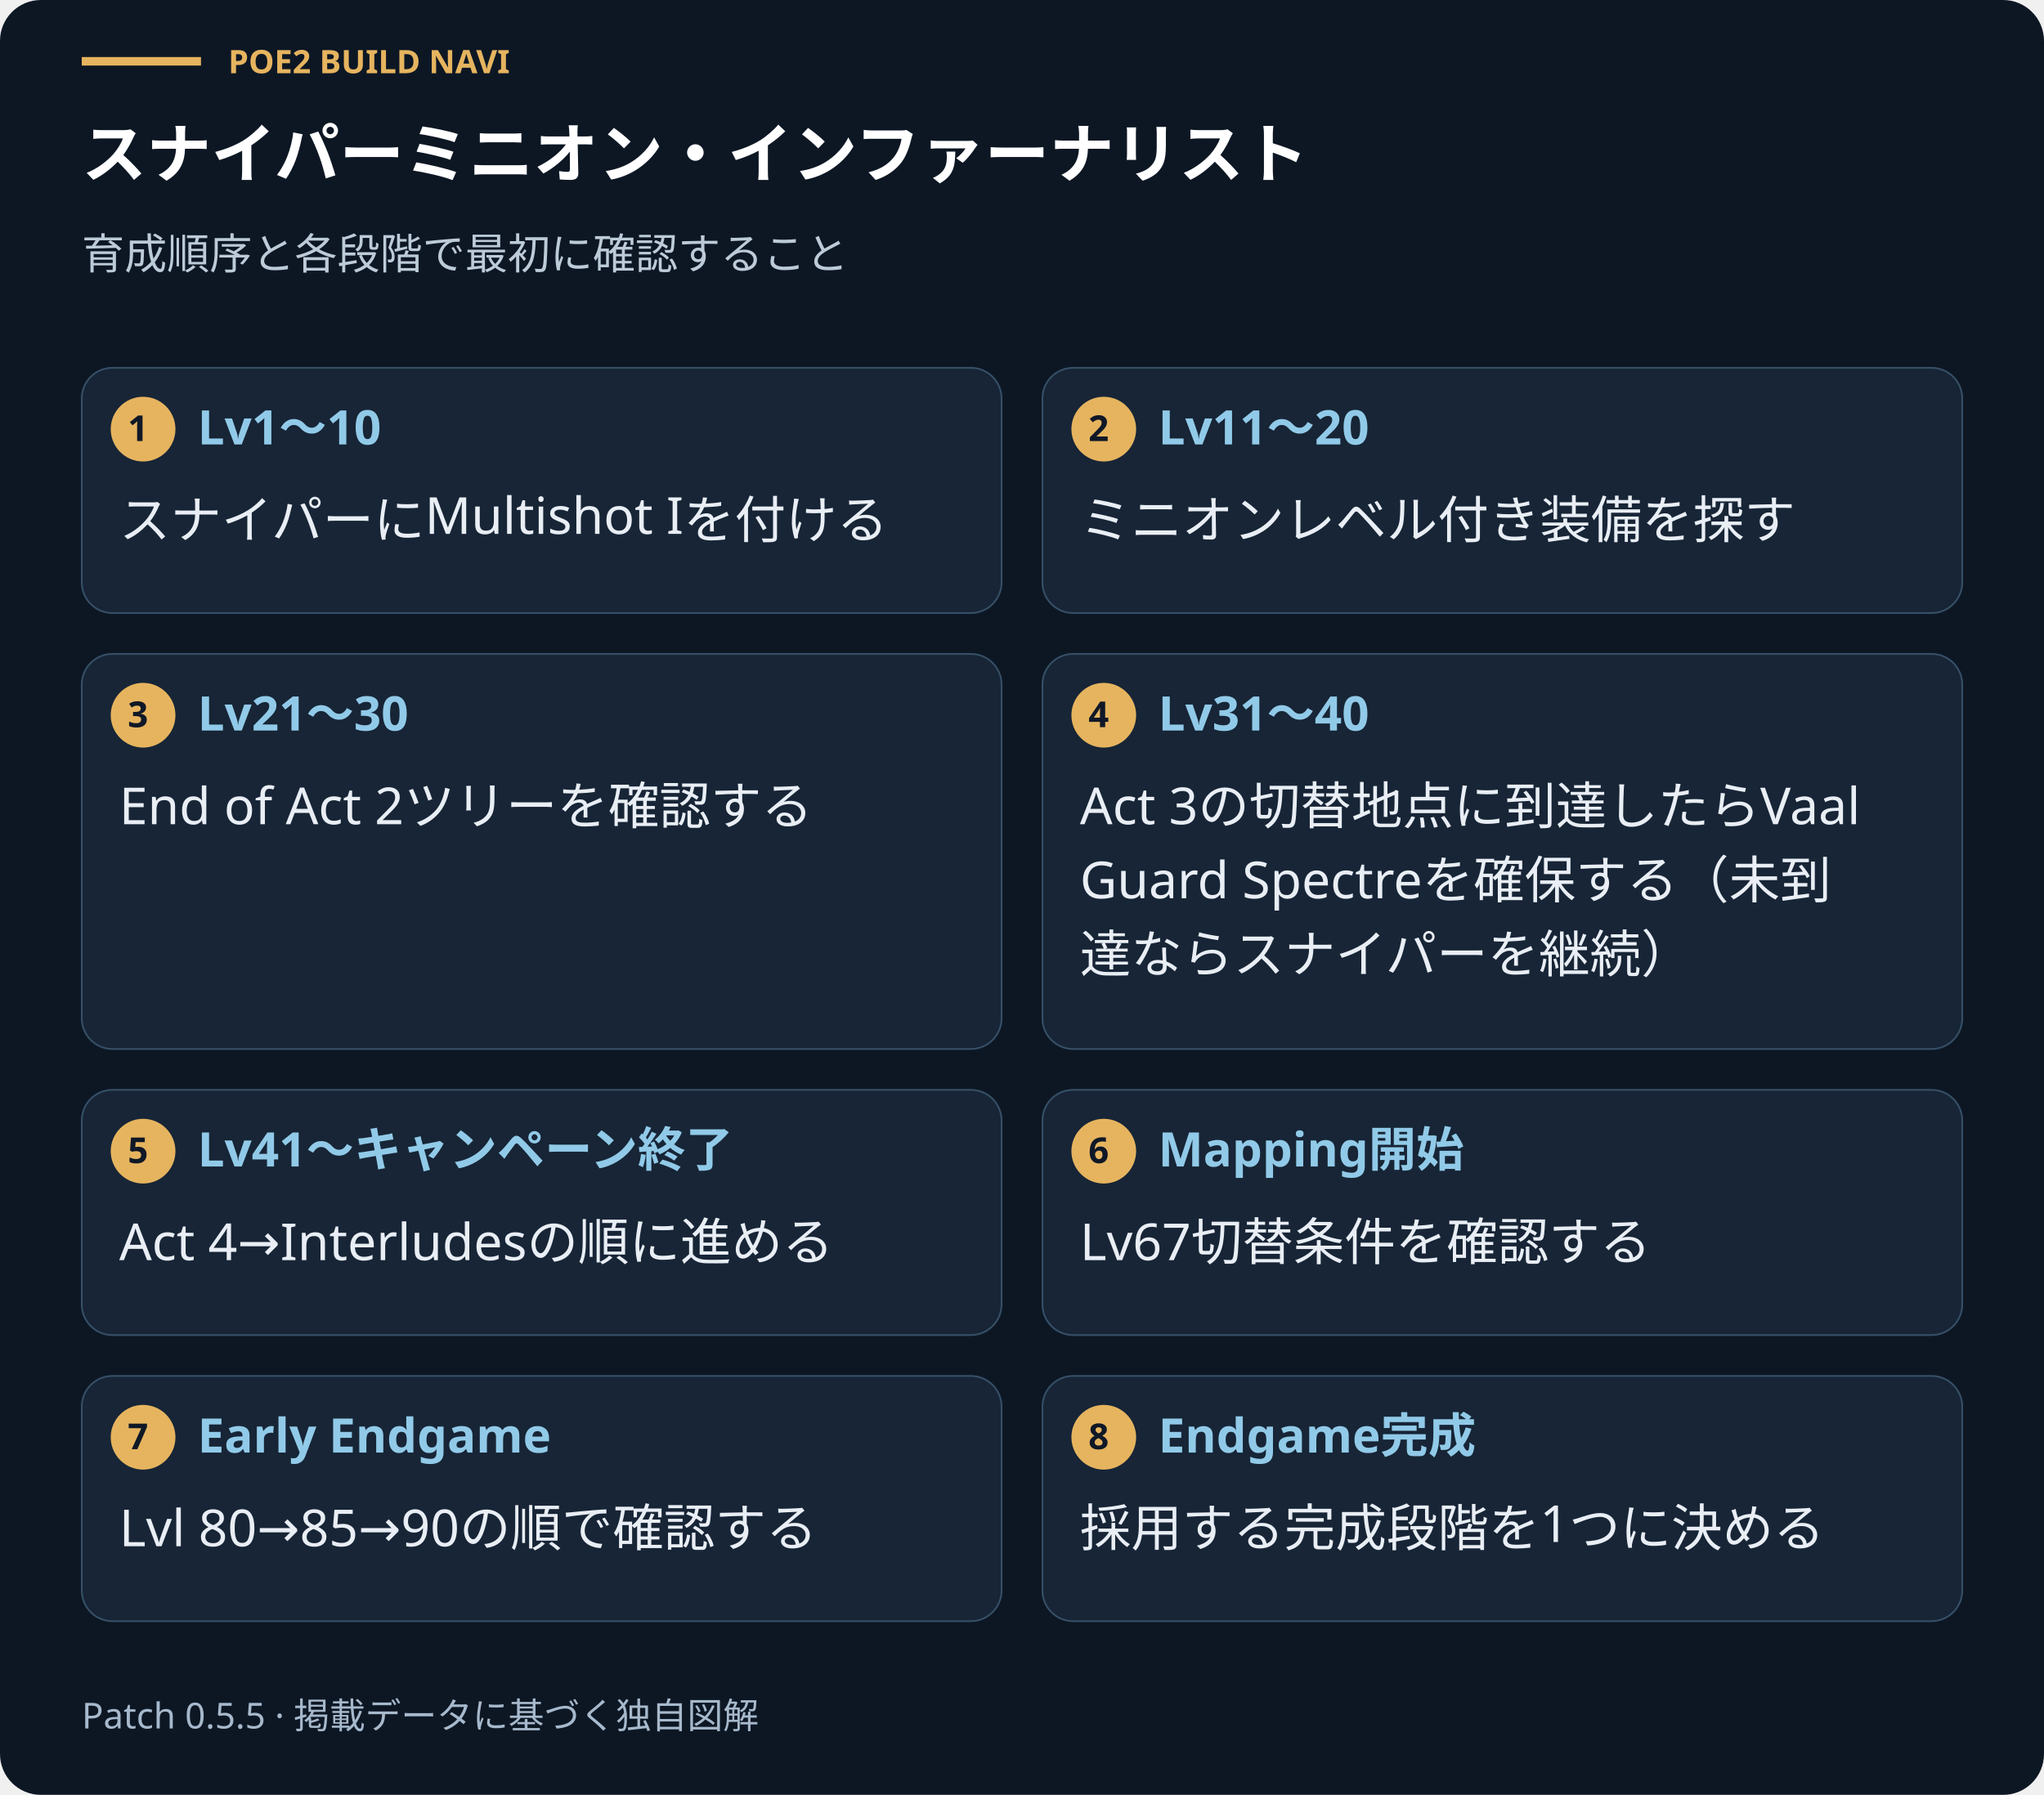
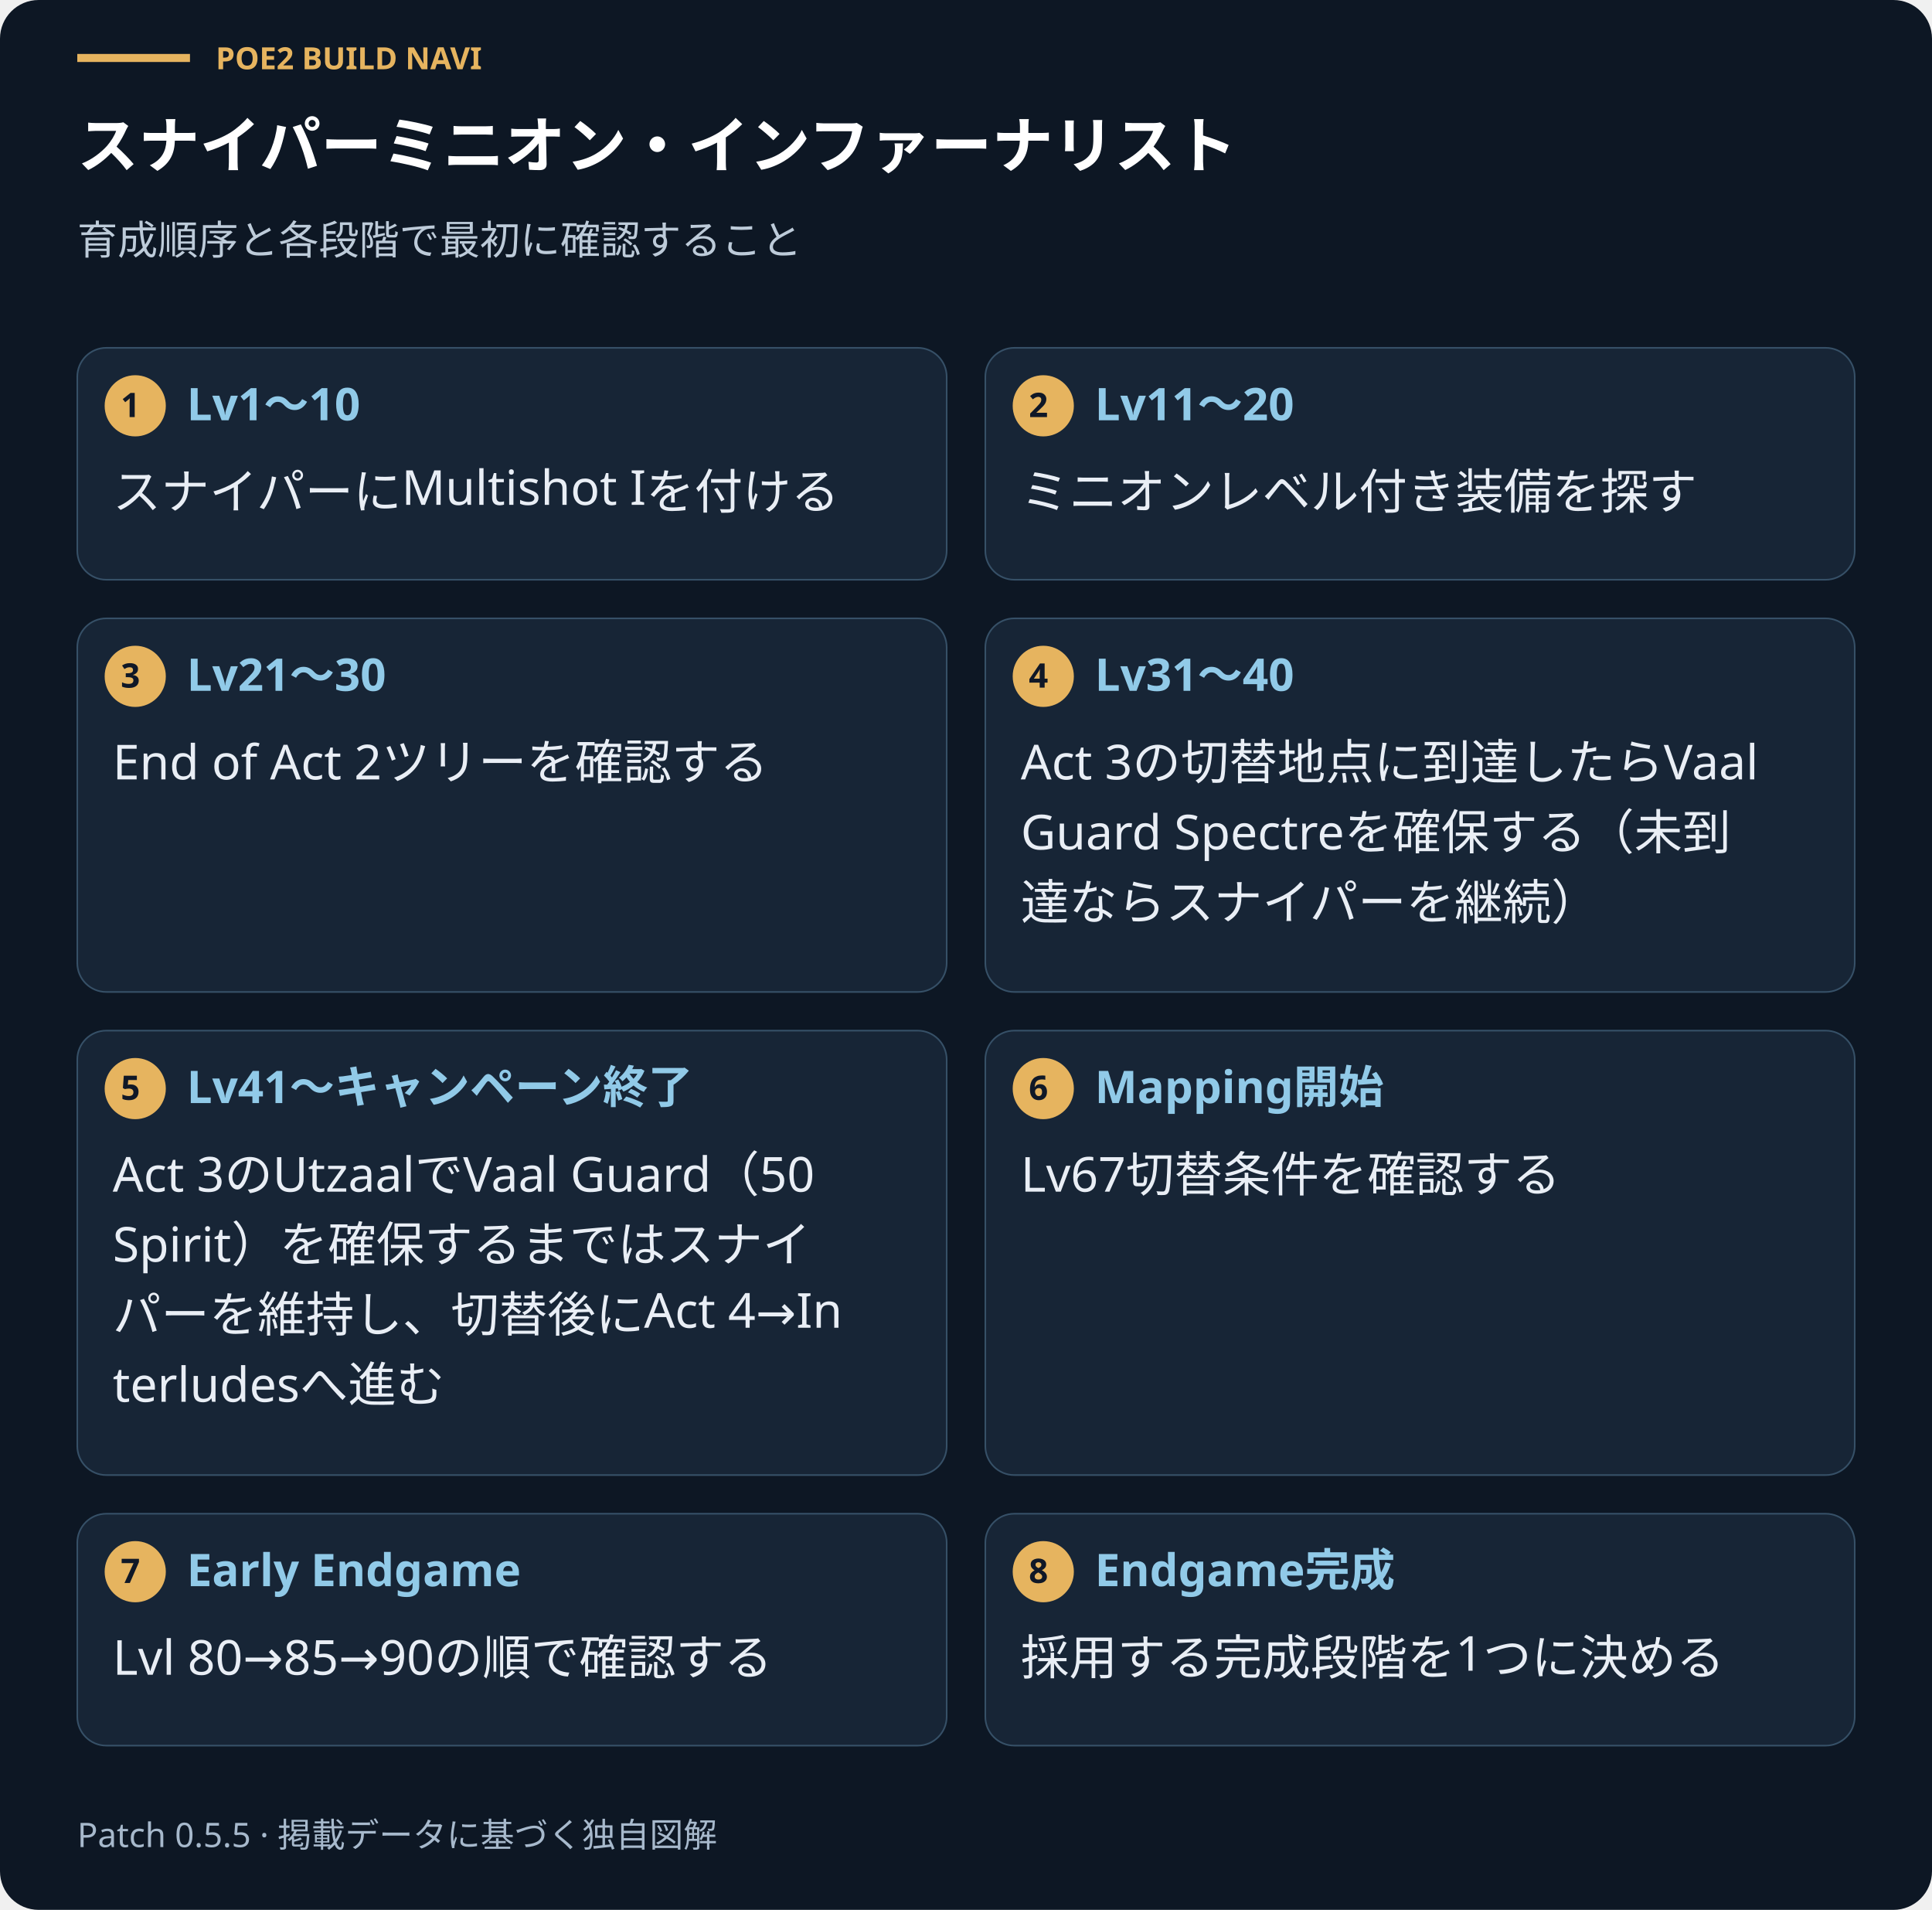
- <svg xmlns="http://www.w3.org/2000/svg" width="1200" height="1054" viewBox="0 0 1200 1054" role="img" aria-labelledby="title desc">
+ <svg xmlns="http://www.w3.org/2000/svg" width="1200" height="1186" viewBox="0 0 1200 1186" role="img" aria-labelledby="title desc">
  <g font-family="sans-serif">
-     <rect width="1200" height="1054" rx="24" fill="#0d1724" />
+     <rect width="1200" height="1186" rx="24" fill="#0d1724" />
    <path d="M48 36h70" stroke="#e6b45f" stroke-width="5" />
    <text x="134" y="43" fill="#e6b45f" font-size="19" font-weight="700">
      <tspan x="134" dy="0">POE2 BUILD NAVI</tspan>
    </text>
    <text x="48" y="104" fill="#ffffff" font-size="38" font-weight="700">
      <tspan x="48" dy="0">スナイパーミニオン・インファーナリスト</tspan>
    </text>
    <text x="48" y="158" fill="#bdcbd9" font-size="25" font-weight="400">
      <tspan x="48" dy="0">育成順序と各段階で最初に確認すること</tspan>
    </text>
    <rect x="48" y="216" width="540" height="144" rx="18" fill="#172536" stroke="#365067" />
    <circle cx="84" cy="252" r="19" fill="#e6b45f" />
    <text x="75" y="259" fill="#101827" font-size="21" font-weight="700">
      <tspan x="75" dy="0">1</tspan>
    </text>
    <text x="116" y="261" fill="#91cae8" font-size="28" font-weight="700">
      <tspan x="116" dy="0">Lv1〜10</tspan>
    </text>
    <text x="70" y="316" fill="#e9eef5" font-size="30" font-weight="400">
      <tspan x="70" dy="0">スナイパーにMultishot Iを付ける</tspan>
    </text>
    <rect x="612" y="216" width="540" height="144" rx="18" fill="#172536" stroke="#365067" />
    <circle cx="648" cy="252" r="19" fill="#e6b45f" />
    <text x="639" y="259" fill="#101827" font-size="21" font-weight="700">
      <tspan x="639" dy="0">2</tspan>
    </text>
    <text x="680" y="261" fill="#91cae8" font-size="28" font-weight="700">
      <tspan x="680" dy="0">Lv11〜20</tspan>
    </text>
    <text x="634" y="316" fill="#e9eef5" font-size="30" font-weight="400">
      <tspan x="634" dy="0">ミニオンレベル付き装備を探す</tspan>
    </text>
    <rect x="48" y="384" width="540" height="232" rx="18" fill="#172536" stroke="#365067" />
    <circle cx="84" cy="420" r="19" fill="#e6b45f" />
    <text x="75" y="427" fill="#101827" font-size="21" font-weight="700">
      <tspan x="75" dy="0">3</tspan>
    </text>
    <text x="116" y="429" fill="#91cae8" font-size="28" font-weight="700">
      <tspan x="116" dy="0">Lv21〜30</tspan>
    </text>
    <text x="70" y="484" fill="#e9eef5" font-size="30" font-weight="400">
      <tspan x="70" dy="0">End of Act 2ツリーを確認する</tspan>
    </text>
    <rect x="612" y="384" width="540" height="232" rx="18" fill="#172536" stroke="#365067" />
    <circle cx="648" cy="420" r="19" fill="#e6b45f" />
    <text x="639" y="427" fill="#101827" font-size="21" font-weight="700">
      <tspan x="639" dy="0">4</tspan>
    </text>
    <text x="680" y="429" fill="#91cae8" font-size="28" font-weight="700">
      <tspan x="680" dy="0">Lv31〜40</tspan>
    </text>
    <text x="634" y="484" fill="#e9eef5" font-size="30" font-weight="400">
      <tspan x="634" dy="0">Act 3の切替地点に到達したらVaal</tspan>
      <tspan x="634" dy="43.5"> Guard Spectreを確保する（未到</tspan>
      <tspan x="634" dy="43.5">達ならスナイパーを継続）</tspan>
    </text>
-     <rect x="48" y="640" width="540" height="144" rx="18" fill="#172536" stroke="#365067" />
+     <rect x="48" y="640" width="540" height="276" rx="18" fill="#172536" stroke="#365067" />
    <circle cx="84" cy="676" r="19" fill="#e6b45f" />
    <text x="75" y="683" fill="#101827" font-size="21" font-weight="700">
      <tspan x="75" dy="0">5</tspan>
    </text>
    <text x="116" y="685" fill="#91cae8" font-size="28" font-weight="700">
      <tspan x="116" dy="0">Lv41〜キャンペーン終了</tspan>
    </text>
    <text x="70" y="740" fill="#e9eef5" font-size="30" font-weight="400">
-       <tspan x="70" dy="0">Act 4→Interludesの順に進める</tspan>
+       <tspan x="70" dy="0">Act 3のUtzaalでVaal Guard（50</tspan>
+       <tspan x="70" dy="43.5"> Spirit）を確保するまではスナイ</tspan>
+       <tspan x="70" dy="43.5">パーを維持し、切替後にAct 4→In</tspan>
+       <tspan x="70" dy="43.5">terludesへ進む</tspan>
    </text>
-     <rect x="612" y="640" width="540" height="144" rx="18" fill="#172536" stroke="#365067" />
+     <rect x="612" y="640" width="540" height="276" rx="18" fill="#172536" stroke="#365067" />
    <circle cx="648" cy="676" r="19" fill="#e6b45f" />
    <text x="639" y="683" fill="#101827" font-size="21" font-weight="700">
      <tspan x="639" dy="0">6</tspan>
    </text>
    <text x="680" y="685" fill="#91cae8" font-size="28" font-weight="700">
      <tspan x="680" dy="0">Mapping開始</tspan>
    </text>
    <text x="634" y="740" fill="#e9eef5" font-size="30" font-weight="400">
      <tspan x="634" dy="0">Lv67切替条件を確認する</tspan>
    </text>
-     <rect x="48" y="808" width="540" height="144" rx="18" fill="#172536" stroke="#365067" />
-     <circle cx="84" cy="844" r="19" fill="#e6b45f" />
-     <text x="75" y="851" fill="#101827" font-size="21" font-weight="700">
+     <rect x="48" y="940" width="540" height="144" rx="18" fill="#172536" stroke="#365067" />
+     <circle cx="84" cy="976" r="19" fill="#e6b45f" />
+     <text x="75" y="983" fill="#101827" font-size="21" font-weight="700">
      <tspan x="75" dy="0">7</tspan>
    </text>
-     <text x="116" y="853" fill="#91cae8" font-size="28" font-weight="700">
+     <text x="116" y="985" fill="#91cae8" font-size="28" font-weight="700">
      <tspan x="116" dy="0">Early Endgame</tspan>
    </text>
-     <text x="70" y="908" fill="#e9eef5" font-size="30" font-weight="400">
+     <text x="70" y="1040" fill="#e9eef5" font-size="30" font-weight="400">
      <tspan x="70" dy="0">Lvl 80→85→90の順で確認する</tspan>
    </text>
-     <rect x="612" y="808" width="540" height="144" rx="18" fill="#172536" stroke="#365067" />
-     <circle cx="648" cy="844" r="19" fill="#e6b45f" />
-     <text x="639" y="851" fill="#101827" font-size="21" font-weight="700">
+     <rect x="612" y="940" width="540" height="144" rx="18" fill="#172536" stroke="#365067" />
+     <circle cx="648" cy="976" r="19" fill="#e6b45f" />
+     <text x="639" y="983" fill="#101827" font-size="21" font-weight="700">
      <tspan x="639" dy="0">8</tspan>
    </text>
-     <text x="680" y="853" fill="#91cae8" font-size="28" font-weight="700">
+     <text x="680" y="985" fill="#91cae8" font-size="28" font-weight="700">
      <tspan x="680" dy="0">Endgame完成</tspan>
    </text>
-     <text x="634" y="908" fill="#e9eef5" font-size="30" font-weight="400">
+     <text x="634" y="1040" fill="#e9eef5" font-size="30" font-weight="400">
      <tspan x="634" dy="0">採用する完成段階を1つに決める</tspan>
    </text>
-     <text x="48" y="1015" fill="#a7b9cc" font-size="21" font-weight="400">
+     <text x="48" y="1147" fill="#a7b9cc" font-size="21" font-weight="400">
      <tspan x="48" dy="0">Patch 0.5.5 · 掲載データに基づく独自図解</tspan>
    </text>
  </g>
</svg>
